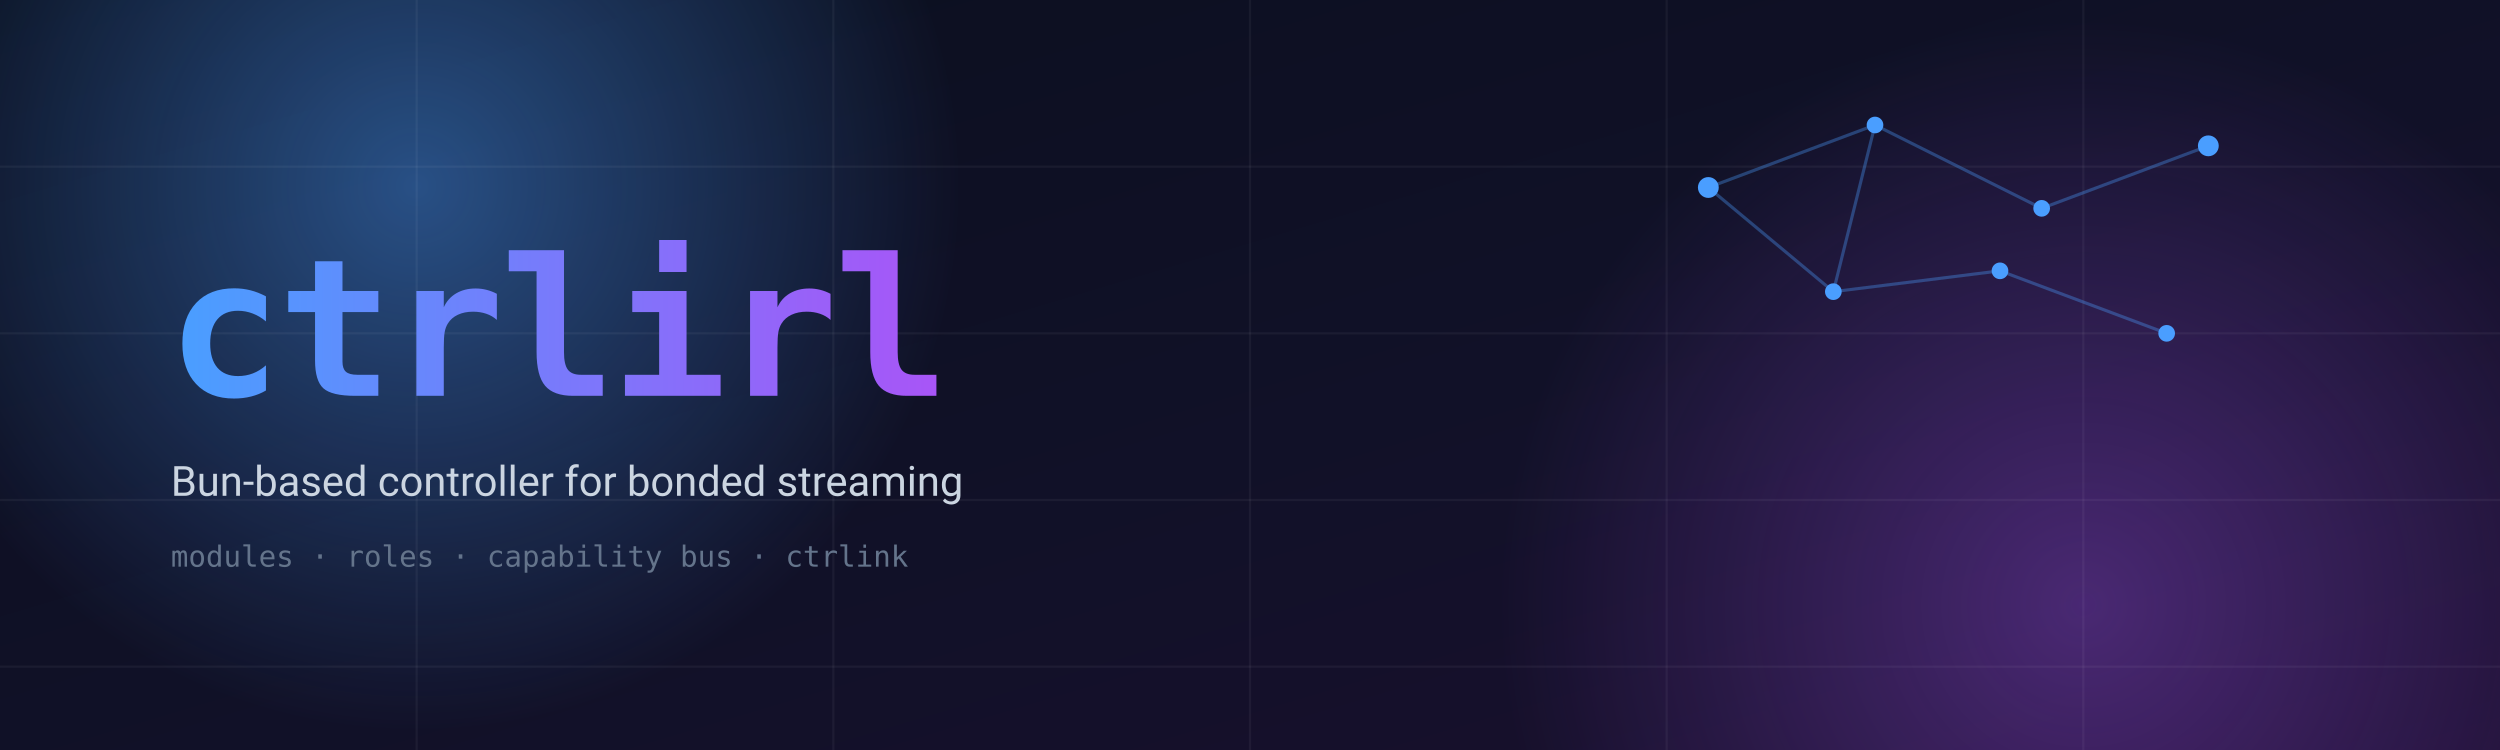
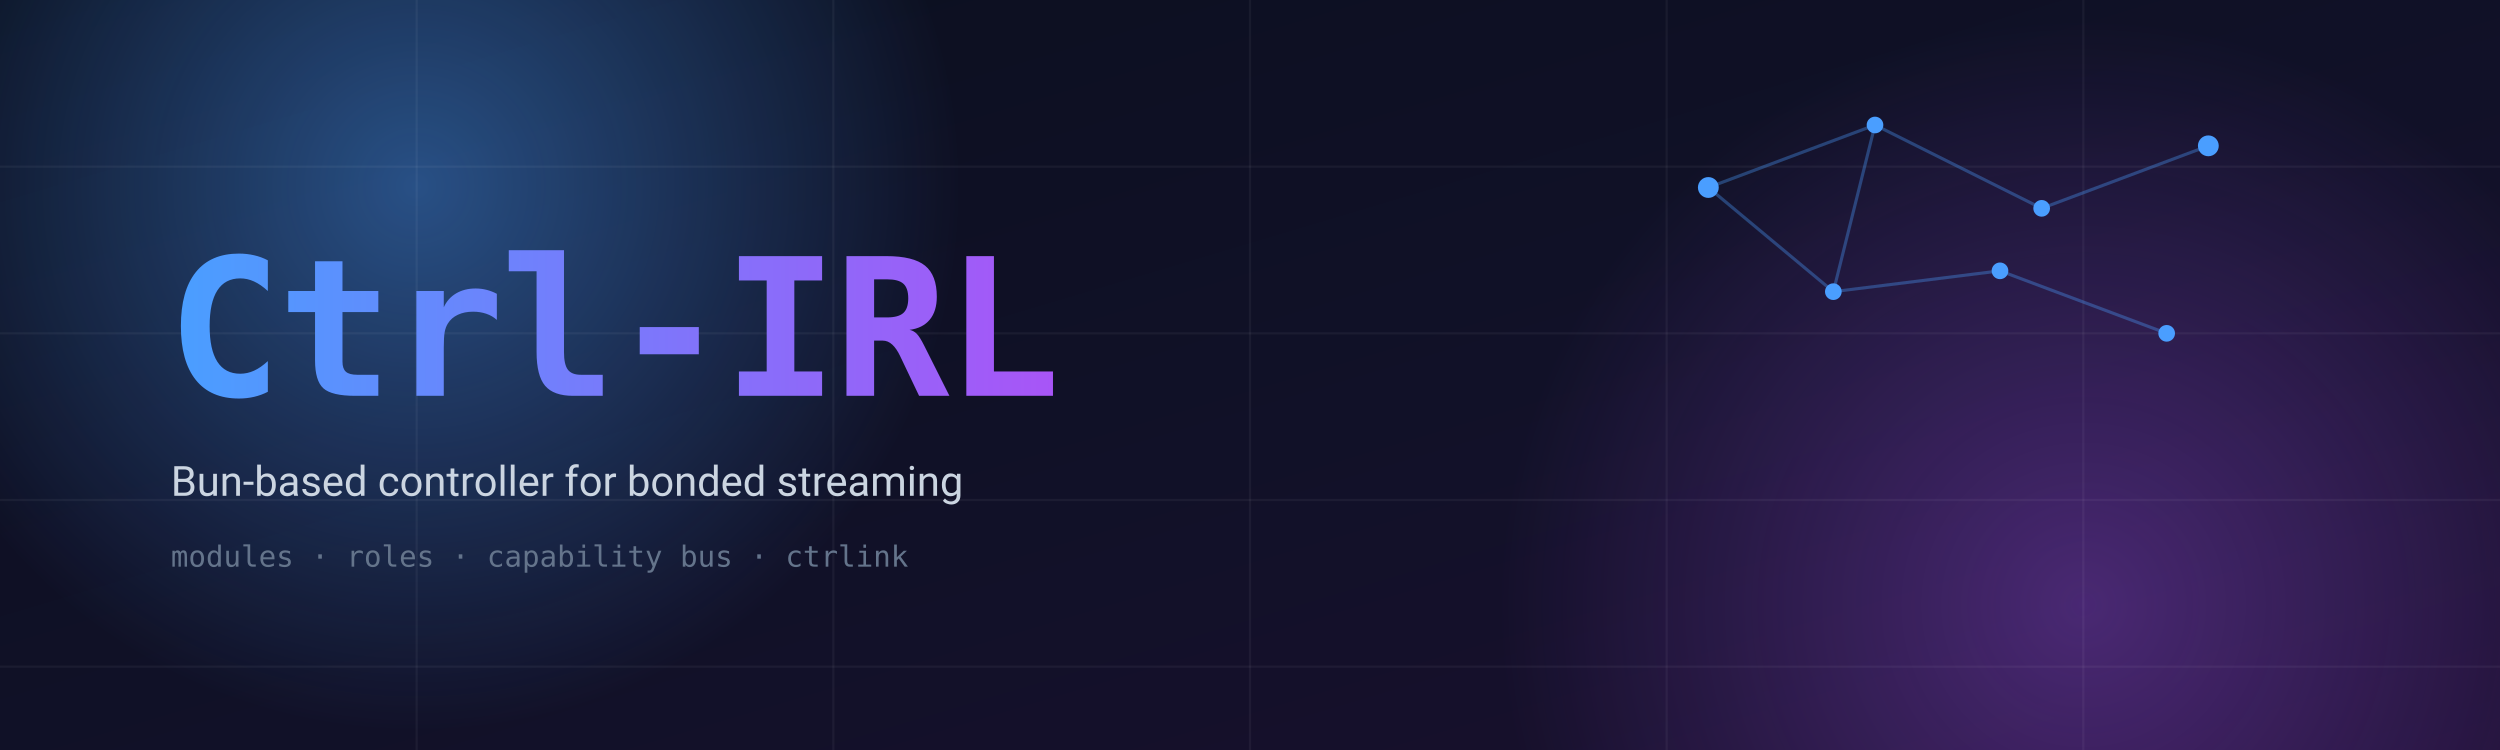
- <svg xmlns="http://www.w3.org/2000/svg" viewBox="0 0 1200 360" role="img" aria-label="ctrlirl — Bun-based controller for bonded streaming">
+ <svg xmlns="http://www.w3.org/2000/svg" viewBox="0 0 1200 360" role="img" aria-label="Ctrl-IRL — Bun-based controller for bonded streaming">
  <defs>
    <linearGradient id="bg" x1="0" y1="0" x2="1" y2="1">
      <stop offset="0" stop-color="#0a0f1e" />
      <stop offset="0.55" stop-color="#111128" />
      <stop offset="1" stop-color="#1a0f2e" />
    </linearGradient>
    <linearGradient id="acc" x1="0" y1="0" x2="1" y2="0">
      <stop offset="0" stop-color="#4a9eff" />
      <stop offset="1" stop-color="#a855f7" />
    </linearGradient>
    <radialGradient id="g1" cx="0.5" cy="0.5" r="0.5">
      <stop offset="0" stop-color="#4a9eff" stop-opacity="0.45" />
      <stop offset="1" stop-color="#4a9eff" stop-opacity="0" />
    </radialGradient>
    <radialGradient id="g2" cx="0.5" cy="0.5" r="0.5">
      <stop offset="0" stop-color="#a855f7" stop-opacity="0.35" />
      <stop offset="1" stop-color="#a855f7" stop-opacity="0" />
    </radialGradient>
  </defs>
  <rect width="1200" height="360" fill="url(#bg)" />
  <circle cx="200" cy="90" r="260" fill="url(#g1)" />
  <circle cx="1000" cy="290" r="280" fill="url(#g2)" />
  <g stroke="#ffffff" stroke-opacity="0.05">
    <line x1="0" y1="80" x2="1200" y2="80" />
    <line x1="0" y1="160" x2="1200" y2="160" />
    <line x1="0" y1="240" x2="1200" y2="240" />
    <line x1="0" y1="320" x2="1200" y2="320" />
    <line x1="200" y1="0" x2="200" y2="360" />
    <line x1="400" y1="0" x2="400" y2="360" />
    <line x1="600" y1="0" x2="600" y2="360" />
    <line x1="800" y1="0" x2="800" y2="360" />
    <line x1="1000" y1="0" x2="1000" y2="360" />
  </g>
  <g fill="none" stroke="#4a9eff" stroke-opacity="0.35" stroke-width="1.5">
    <path d="M 820 90 L 900 60 L 980 100 L 1060 70" />
    <path d="M 820 90 L 880 140 L 960 130 L 1040 160" />
    <path d="M 900 60 L 880 140" />
  </g>
  <g fill="#4a9eff">
    <circle cx="820" cy="90" r="5" />
    <circle cx="900" cy="60" r="4" />
    <circle cx="980" cy="100" r="4" />
    <circle cx="1060" cy="70" r="5" />
    <circle cx="880" cy="140" r="4" />
    <circle cx="960" cy="130" r="4" />
    <circle cx="1040" cy="160" r="4" />
  </g>
-   <text x="80" y="190" font-family="ui-monospace, SFMono-Regular, Menlo, monospace" font-size="92" font-weight="700" fill="url(#acc)" letter-spacing="-2">ctrlirl</text>
+   <text x="80" y="190" font-family="ui-monospace, SFMono-Regular, Menlo, monospace" font-size="92" font-weight="700" fill="url(#acc)" letter-spacing="-2">Ctrl-IRL</text>
  <text x="82" y="238" font-family="ui-sans-serif, -apple-system, Segoe UI, Roboto, sans-serif" font-size="20" fill="#cbd5e1">Bun-based controller for bonded streaming</text>
  <text x="82" y="272" font-family="ui-monospace, SFMono-Regular, Menlo, monospace" font-size="14" fill="#64748b">modules · roles · capability bus · ctrlink</text>
</svg>
